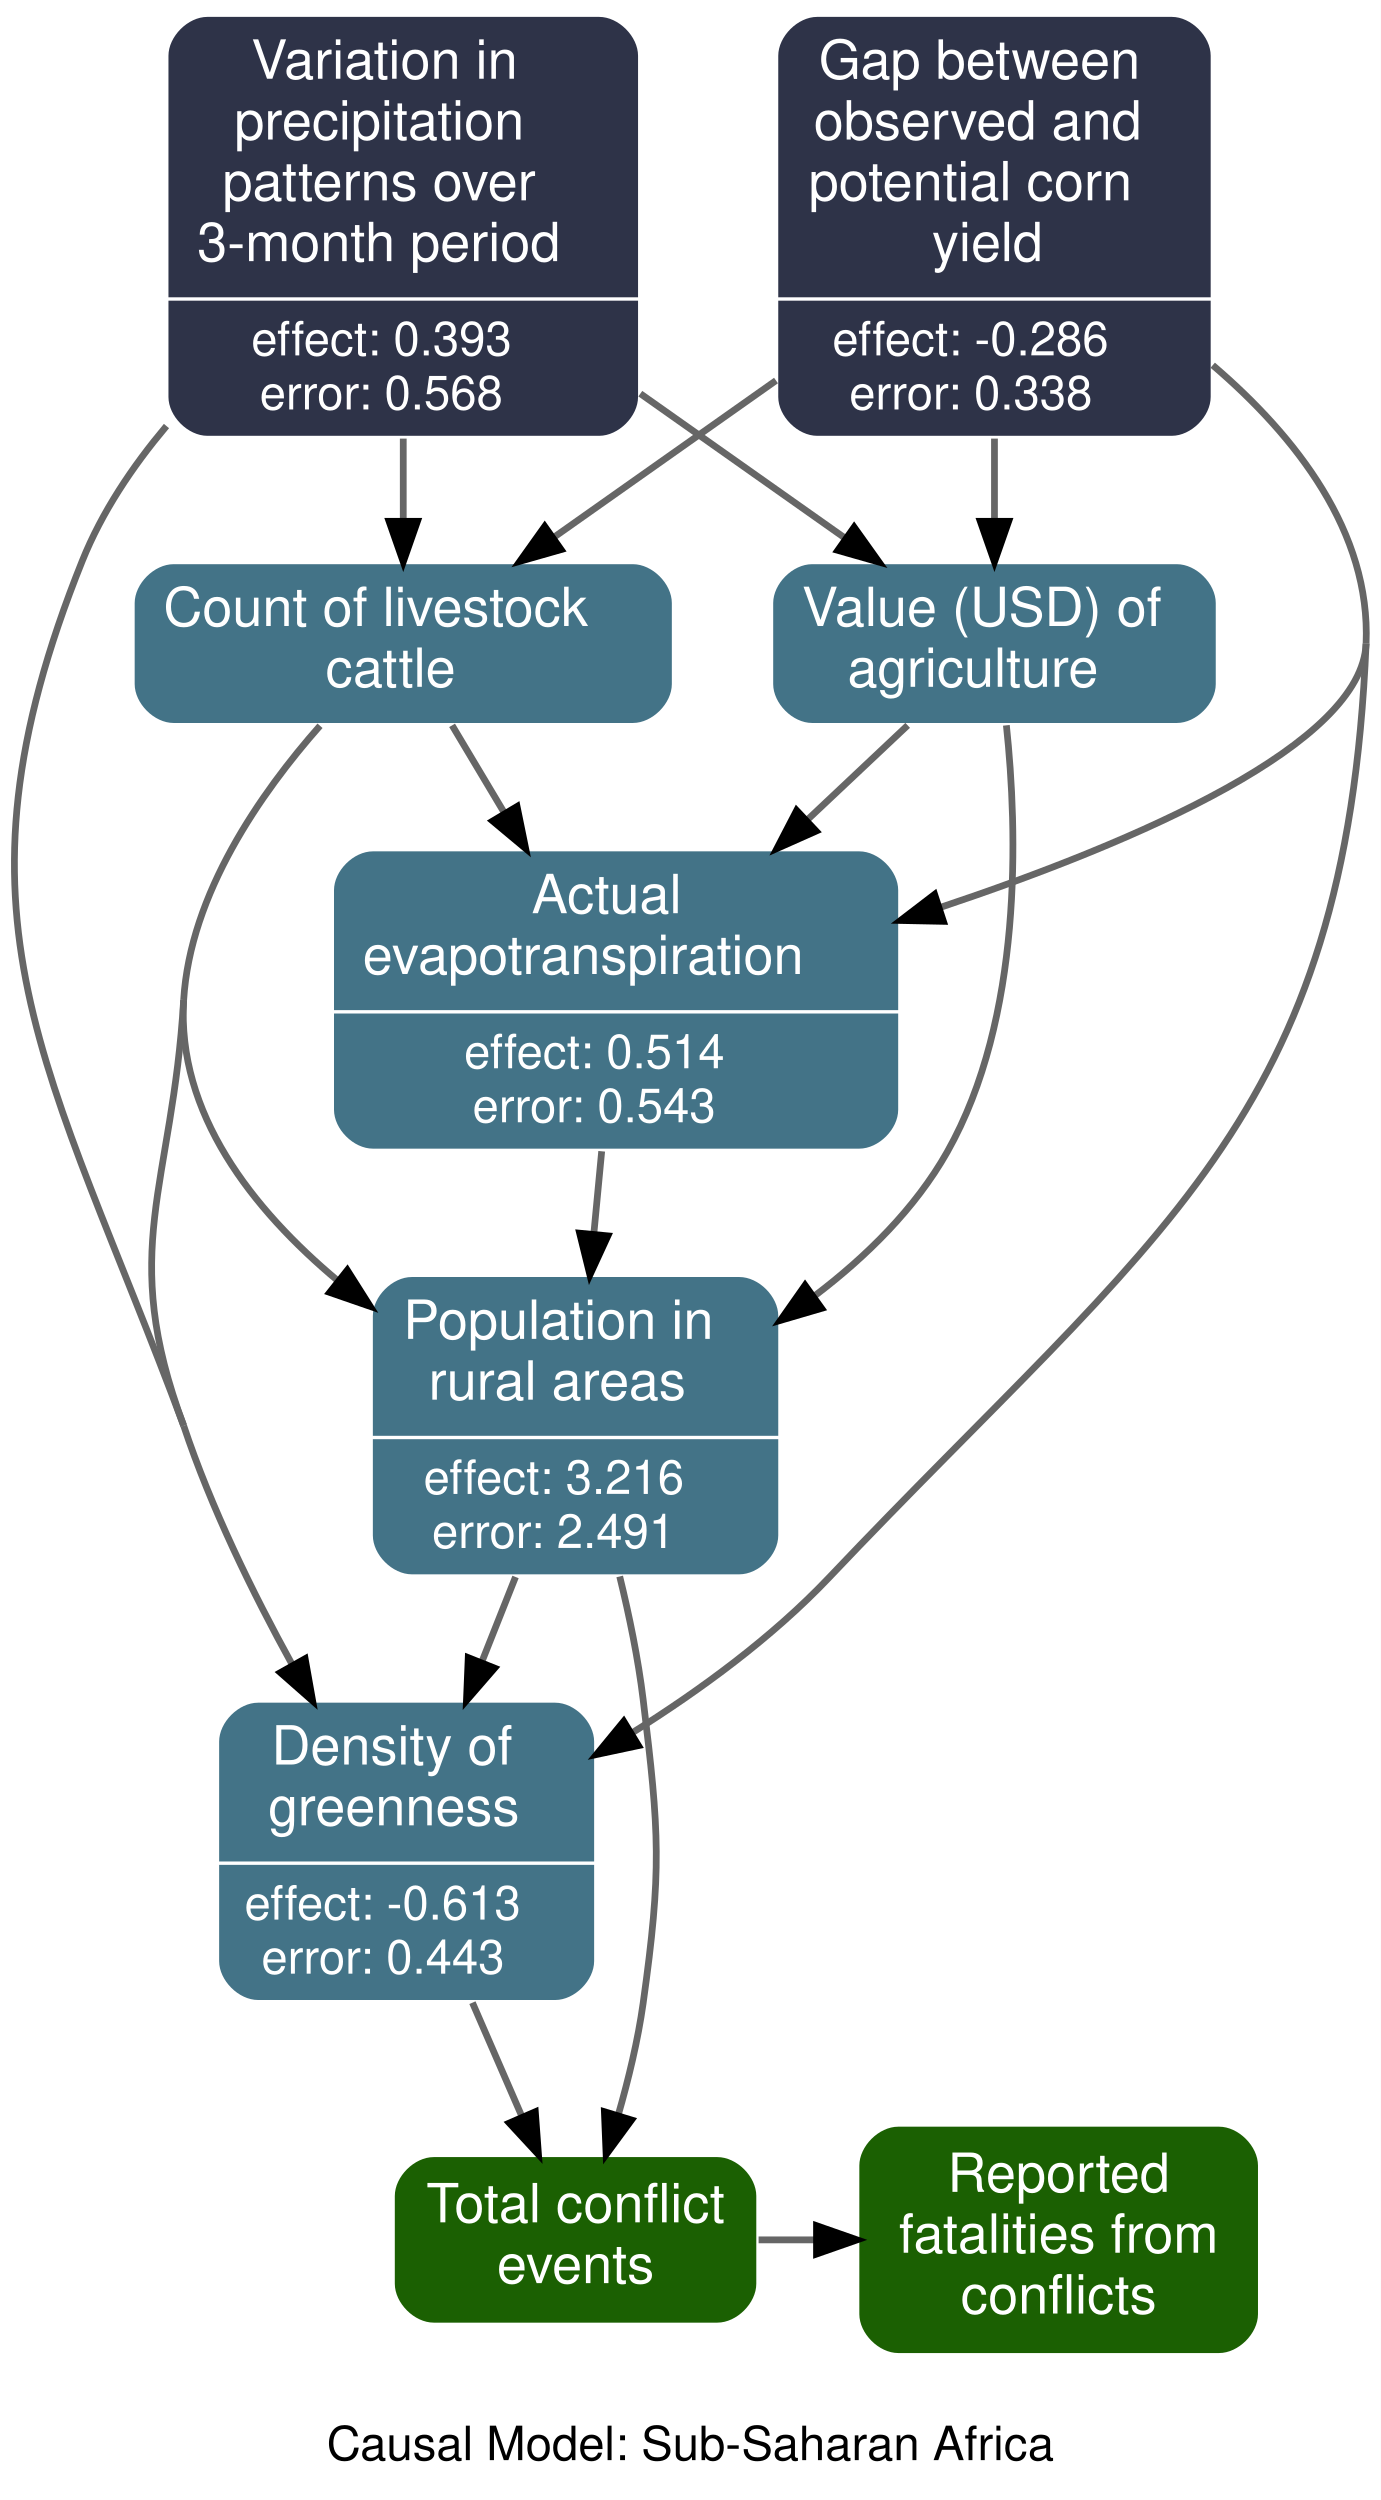
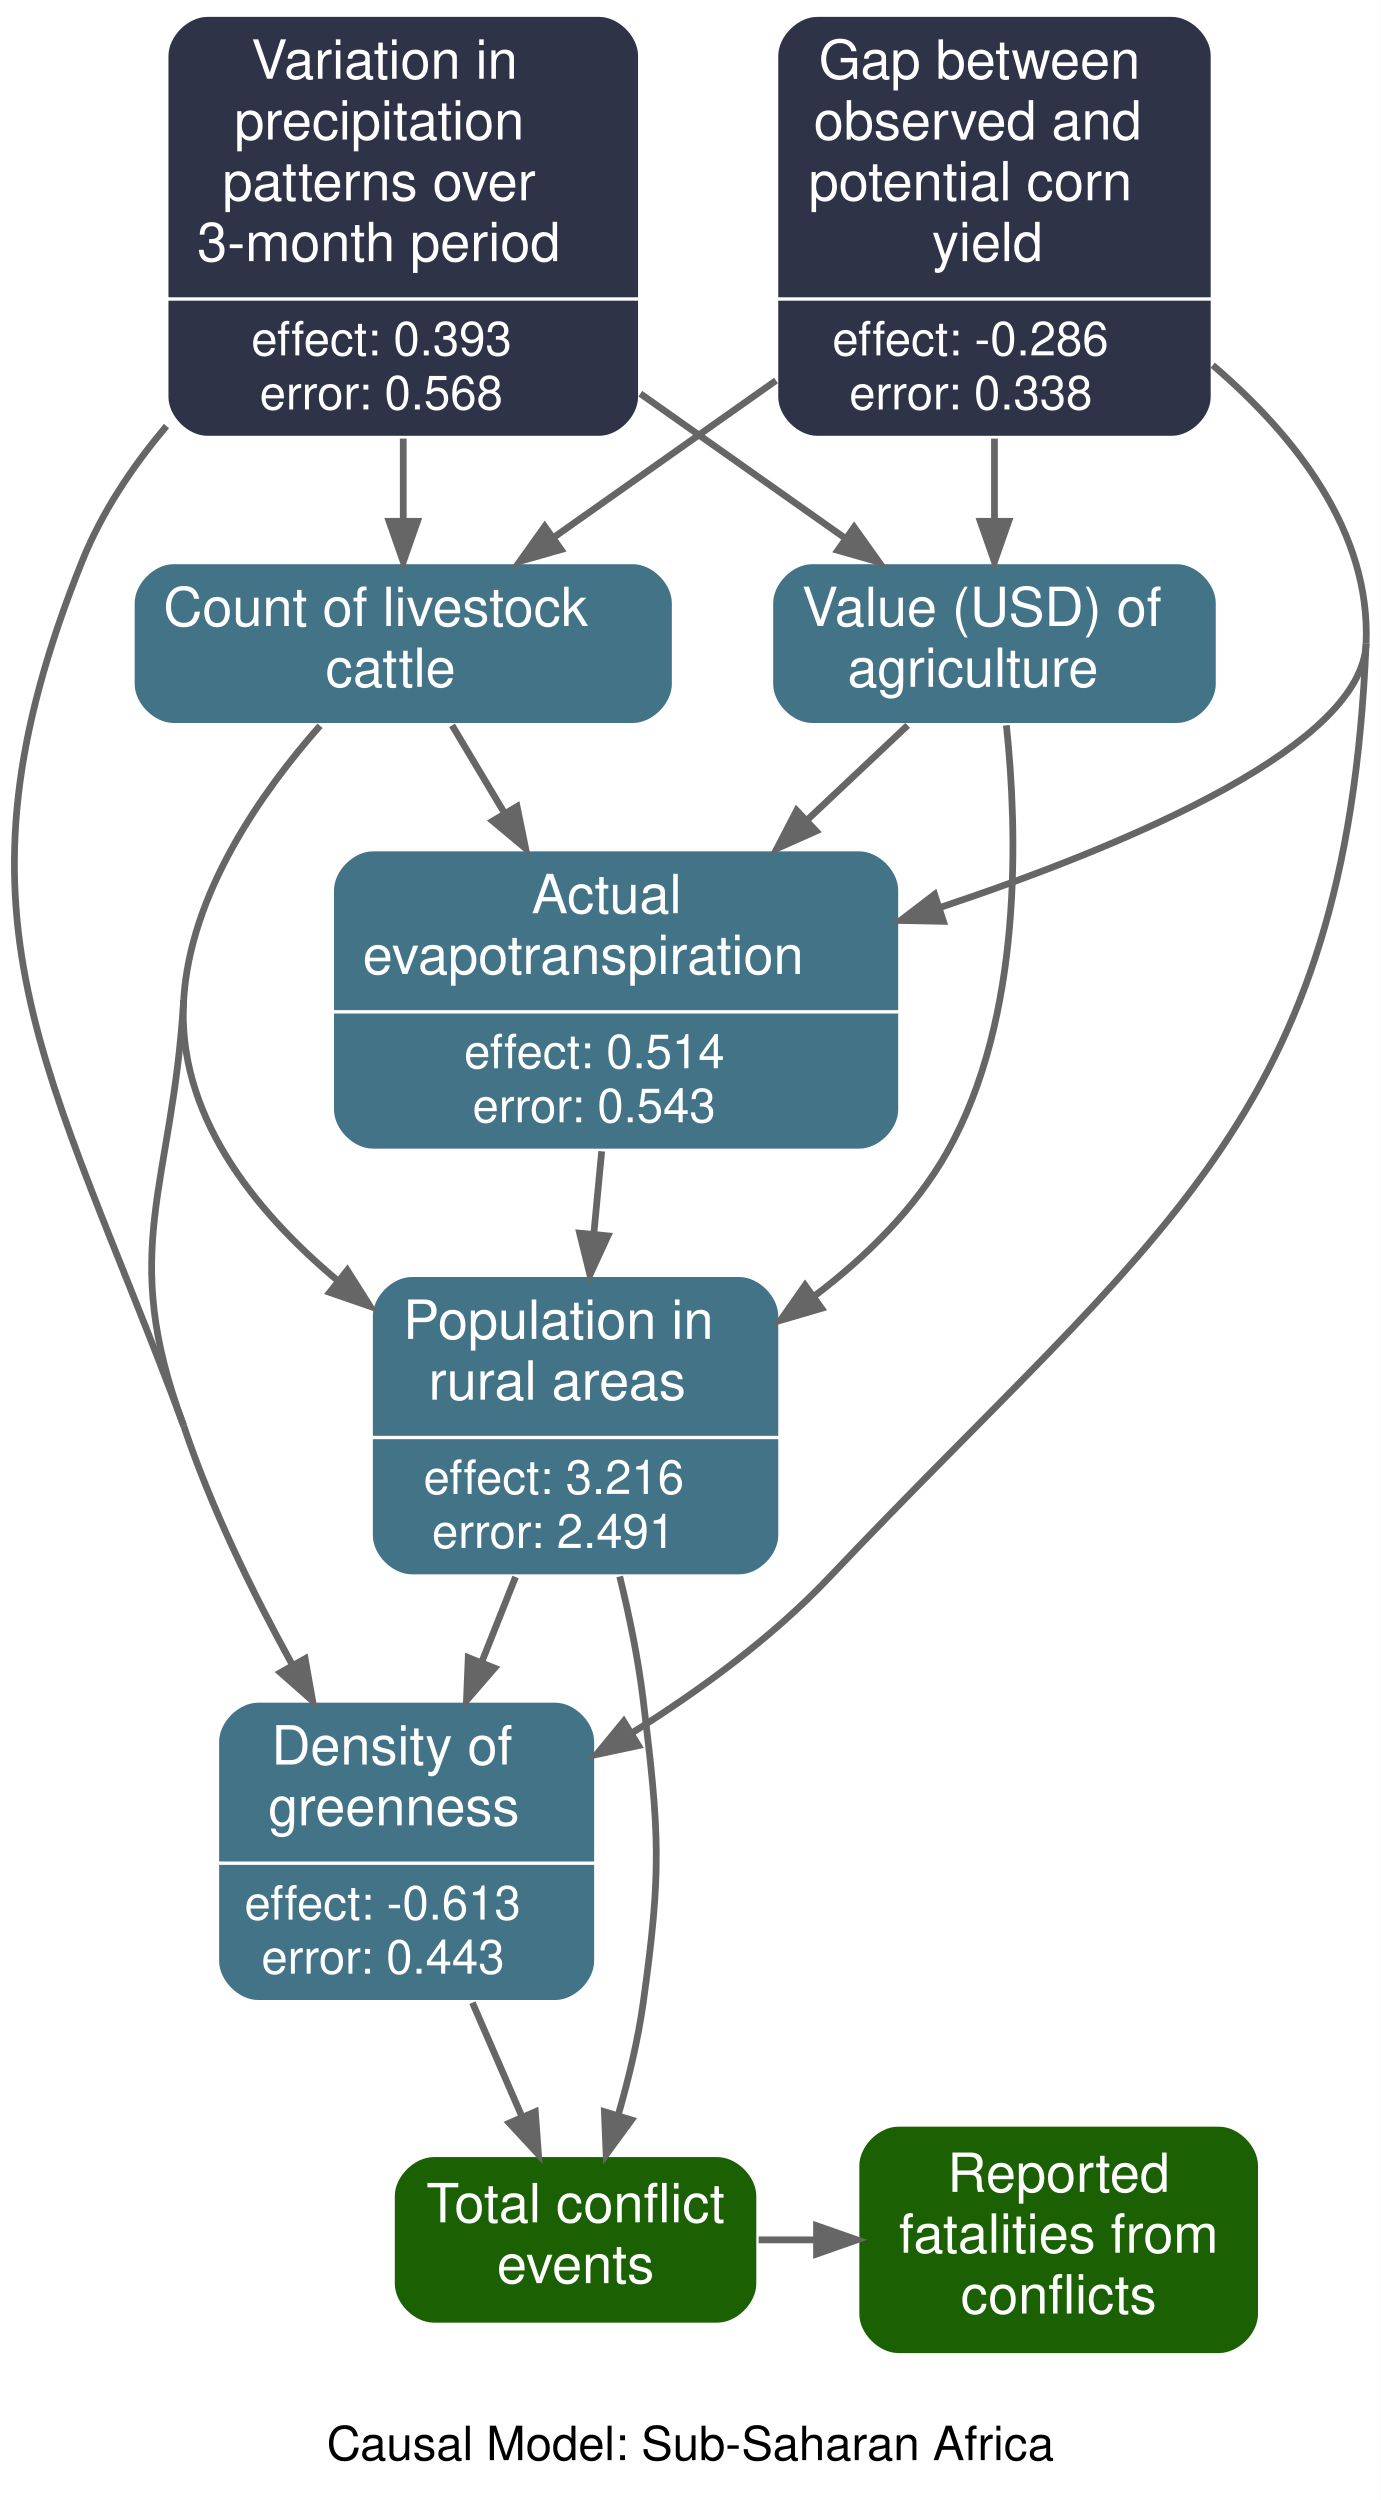
<svg xmlns="http://www.w3.org/2000/svg" width="" height="" viewBox="0.00 0.00 408.71 740.00" preserveAspectRatio="xMinYMin">
  <g id="graph0" class="graph" transform="scale(1 1) rotate(0) translate(4 736)">
    <polygon fill="#ffffff" stroke="transparent" points="-4,4 -4,-736 404.707,-736 404.707,4 -4,4" />
    <text text-anchor="middle" x="200.353" y="-7.8" font-family="Helvetica, Arial, sans-serif" font-size="14.00" fill="#000000">Causal Model: Sub-Saharan Africa</text>
    <g id="node1" class="node rankB">
      <path fill="none" stroke="#000000" d="M106.364,-395.5C106.364,-395.5 250.363,-395.5 250.363,-395.5 256.363,-395.5 262.363,-401.5 262.363,-407.5 262.363,-407.5 262.363,-472.5 262.363,-472.5 262.363,-478.5 256.363,-484.5 250.363,-484.5 250.363,-484.5 106.364,-484.5 106.364,-484.5 100.364,-484.5 94.364,-478.5 94.364,-472.5 94.364,-472.5 94.364,-407.5 94.364,-407.5 94.364,-401.5 100.364,-395.5 106.364,-395.5" />
      <text text-anchor="start" x="153.363" y="-465.7" font-family="Helvetica, Arial, sans-serif" font-size="16.00" fill="#000000">Actual</text>
      <text text-anchor="start" x="103.364" y="-447.7" font-family="Helvetica, Arial, sans-serif" font-size="16.00" fill="#000000">evapotranspiration</text>
      <polyline fill="none" stroke="#000000" points="94.364,-436.5 262.363,-436.5 " />
      <text text-anchor="start" x="133.363" y="-419.8" font-family="Helvetica, Arial, sans-serif" font-size="14.00" fill="#000000">effect: 0.514</text>
      <text text-anchor="start" x="135.863" y="-403.8" font-family="Helvetica, Arial, sans-serif" font-size="14.00" fill="#000000">error: 0.543</text>
    </g>
    <g id="node6" class="node rankB">
      <path fill="none" stroke="#000000" d="M117.864,-269.5C117.864,-269.5 214.863,-269.5 214.863,-269.5 220.863,-269.5 226.863,-275.5 226.863,-281.5 226.863,-281.5 226.863,-346.5 226.863,-346.5 226.863,-352.5 220.863,-358.5 214.863,-358.5 214.863,-358.5 117.864,-358.5 117.864,-358.5 111.864,-358.5 105.864,-352.5 105.864,-346.5 105.864,-346.5 105.864,-281.5 105.864,-281.5 105.864,-275.5 111.864,-269.5 117.864,-269.5" />
      <text text-anchor="start" x="115.364" y="-339.7" font-family="Helvetica, Arial, sans-serif" font-size="16.00" fill="#000000">Population in</text>
      <text text-anchor="start" x="122.864" y="-321.7" font-family="Helvetica, Arial, sans-serif" font-size="16.00" fill="#000000">rural areas</text>
      <polyline fill="none" stroke="#000000" points="105.864,-310.5 226.863,-310.5 " />
      <text text-anchor="start" x="121.364" y="-293.8" font-family="Helvetica, Arial, sans-serif" font-size="14.00" fill="#000000">effect: 3.216</text>
      <text text-anchor="start" x="123.864" y="-277.8" font-family="Helvetica, Arial, sans-serif" font-size="14.00" fill="#000000">error: 2.491</text>
    </g>
    <g id="edge1" class="edge">
-       <path fill="none" stroke="#000000" stroke-width="2" d="M174.099,-395.222C173.347,-387.331 172.556,-379.022 171.778,-370.853" />
-       <polygon fill="#000000" stroke="#000000" stroke-width="2" points="175.933,-370.181 170.614,-358.634 167.571,-370.978 175.933,-370.181" />
+       <path fill="none" stroke="#666666" stroke-width="2" d="M174.099,-395.222C173.347,-387.331 172.556,-379.022 171.778,-370.853" />
+       <polygon fill="#666666" stroke="#666666" stroke-width="2" points="175.933,-370.181 170.614,-358.634 167.571,-370.978 175.933,-370.181" />
    </g>
    <g id="node2" class="node rankB">
      <path fill="none" stroke="#000000" d="M47.364,-521.5C47.364,-521.5 183.363,-521.5 183.363,-521.5 189.363,-521.5 195.363,-527.5 195.363,-533.5 195.363,-533.5 195.363,-557.5 195.363,-557.5 195.363,-563.5 189.363,-569.5 183.363,-569.5 183.363,-569.5 47.364,-569.5 47.364,-569.5 41.364,-569.5 35.364,-563.5 35.364,-557.5 35.364,-557.5 35.364,-533.5 35.364,-533.5 35.364,-527.5 41.364,-521.5 47.364,-521.5" />
      <text text-anchor="start" x="44.364" y="-550.7" font-family="Helvetica, Arial, sans-serif" font-size="16.00" fill="#000000">Count of livestock</text>
      <text text-anchor="start" x="92.364" y="-532.7" font-family="Helvetica, Arial, sans-serif" font-size="16.00" fill="#000000">cattle</text>
    </g>
    <g id="edge2" class="edge">
-       <path fill="none" stroke="#000000" stroke-width="2" d="M129.817,-521.296C134.515,-513.429 139.937,-504.349 145.418,-495.171" />
-       <polygon fill="#000000" stroke="#000000" stroke-width="2" points="149.049,-497.283 151.595,-484.826 141.837,-492.976 149.049,-497.283" />
+       <path fill="none" stroke="#666666" stroke-width="2" d="M129.817,-521.296C134.515,-513.429 139.937,-504.349 145.418,-495.171" />
+       <polygon fill="#666666" stroke="#666666" stroke-width="2" points="149.049,-497.283 151.595,-484.826 141.837,-492.976 149.049,-497.283" />
    </g>
    <g id="edge3" class="edge">
-       <path fill="none" stroke="#000000" stroke-width="2" d="M50.364,-440C48.342,-406.562 70.567,-378.152 96.088,-356.82" />
-       <polygon fill="#000000" stroke="#000000" stroke-width="2" points="98.802,-360.028 105.601,-349.285 93.587,-353.443 98.802,-360.028" />
+       <path fill="none" stroke="#666666" stroke-width="2" d="M50.364,-440C48.342,-406.562 70.567,-378.152 96.088,-356.82" />
+       <polygon fill="#666666" stroke="#666666" stroke-width="2" points="98.802,-360.028 105.601,-349.285 93.587,-353.443 98.802,-360.028" />
    </g>
    <g id="node7" class="node rankB">
      <path fill="none" stroke="#000000" d="M72.364,-143.5C72.364,-143.5 160.363,-143.5 160.363,-143.5 166.363,-143.5 172.363,-149.5 172.363,-155.5 172.363,-155.5 172.363,-220.5 172.363,-220.5 172.363,-226.5 166.363,-232.5 160.363,-232.5 160.363,-232.5 72.364,-232.5 72.364,-232.5 66.364,-232.5 60.364,-226.5 60.364,-220.5 60.364,-220.5 60.364,-155.5 60.364,-155.5 60.364,-149.5 66.364,-143.5 72.364,-143.5" />
      <text text-anchor="start" x="76.364" y="-213.7" font-family="Helvetica, Arial, sans-serif" font-size="16.00" fill="#000000">Density of</text>
      <text text-anchor="start" x="75.364" y="-195.7" font-family="Helvetica, Arial, sans-serif" font-size="16.00" fill="#000000">greenness</text>
      <polyline fill="none" stroke="#000000" points="60.364,-184.5 172.363,-184.5 " />
      <text text-anchor="start" x="68.364" y="-167.8" font-family="Helvetica, Arial, sans-serif" font-size="14.00" fill="#000000">effect: -0.613</text>
      <text text-anchor="start" x="73.364" y="-151.8" font-family="Helvetica, Arial, sans-serif" font-size="14.00" fill="#000000">error: 0.443</text>
    </g>
    <g id="edge4" class="edge">
-       <path fill="none" stroke="#000000" stroke-width="2" d="M90.724,-521.169C73.134,-501.258 52.259,-471.352 50.364,-440" />
-       <path fill="none" stroke="#000000" stroke-width="2" d="M50.364,-440C46.984,-384.102 30.833,-366.484 50.364,-314" />
+       <path fill="none" stroke="#666666" stroke-width="2" d="M90.724,-521.169C73.134,-501.258 52.259,-471.352 50.364,-440" />
+       <path fill="none" stroke="#666666" stroke-width="2" d="M50.364,-440C46.984,-384.102 30.833,-366.484 50.364,-314" />
    </g>
    <g id="node3" class="node rankA">
      <path fill="none" stroke="#000000" d="M57.364,-606.5C57.364,-606.5 173.363,-606.5 173.363,-606.5 179.363,-606.5 185.363,-612.5 185.363,-618.5 185.363,-618.5 185.363,-719.5 185.363,-719.5 185.363,-725.5 179.363,-731.5 173.363,-731.5 173.363,-731.5 57.364,-731.5 57.364,-731.5 51.364,-731.5 45.364,-725.5 45.364,-719.5 45.364,-719.5 45.364,-618.5 45.364,-618.5 45.364,-612.5 51.364,-606.5 57.364,-606.5" />
      <text text-anchor="start" x="70.364" y="-712.7" font-family="Helvetica, Arial, sans-serif" font-size="16.00" fill="#000000">Variation in</text>
      <text text-anchor="start" x="65.364" y="-694.7" font-family="Helvetica, Arial, sans-serif" font-size="16.00" fill="#000000">precipitation</text>
      <text text-anchor="start" x="61.864" y="-676.7" font-family="Helvetica, Arial, sans-serif" font-size="16.00" fill="#000000">patterns over</text>
      <text text-anchor="start" x="54.364" y="-658.7" font-family="Helvetica, Arial, sans-serif" font-size="16.00" fill="#000000">3-month period</text>
      <polyline fill="none" stroke="#000000" points="45.364,-647.5 185.363,-647.5 " />
      <text text-anchor="start" x="70.364" y="-630.8" font-family="Helvetica, Arial, sans-serif" font-size="14.00" fill="#000000">effect: 0.393</text>
      <text text-anchor="start" x="72.864" y="-614.8" font-family="Helvetica, Arial, sans-serif" font-size="14.00" fill="#000000">error: 0.568</text>
    </g>
    <g id="edge5" class="edge">
-       <path fill="none" stroke="#000000" stroke-width="2" d="M115.364,-606.165C115.364,-597.843 115.364,-589.547 115.364,-581.883" />
-       <polygon fill="#000000" stroke="#000000" stroke-width="2" points="119.564,-581.687 115.364,-569.687 111.164,-581.687 119.564,-581.687" />
+       <path fill="none" stroke="#666666" stroke-width="2" d="M115.364,-606.165C115.364,-597.843 115.364,-589.547 115.364,-581.883" />
+       <polygon fill="#666666" stroke="#666666" stroke-width="2" points="119.564,-581.687 115.364,-569.687 111.164,-581.687 119.564,-581.687" />
    </g>
    <g id="node4" class="node rankB">
      <path fill="none" stroke="#000000" d="M236.363,-521.5C236.363,-521.5 344.363,-521.5 344.363,-521.5 350.363,-521.5 356.363,-527.5 356.363,-533.5 356.363,-533.5 356.363,-557.5 356.363,-557.5 356.363,-563.5 350.363,-569.5 344.363,-569.5 344.363,-569.5 236.363,-569.5 236.363,-569.5 230.363,-569.5 224.363,-563.5 224.363,-557.5 224.363,-557.5 224.363,-533.5 224.363,-533.5 224.363,-527.5 230.363,-521.5 236.363,-521.5" />
      <text text-anchor="start" x="233.363" y="-550.7" font-family="Helvetica, Arial, sans-serif" font-size="16.00" fill="#000000">Value (USD) of</text>
      <text text-anchor="start" x="246.863" y="-532.7" font-family="Helvetica, Arial, sans-serif" font-size="16.00" fill="#000000">agriculture</text>
    </g>
    <g id="edge6" class="edge">
-       <path fill="none" stroke="#000000" stroke-width="2" d="M185.534,-619.479C206.074,-604.984 227.94,-589.553 246.359,-576.555" />
-       <polygon fill="#000000" stroke="#000000" stroke-width="2" points="248.824,-579.956 256.206,-569.605 243.98,-573.093 248.824,-579.956" />
+       <path fill="none" stroke="#666666" stroke-width="2" d="M185.534,-619.479C206.074,-604.984 227.94,-589.553 246.359,-576.555" />
+       <polygon fill="#666666" stroke="#666666" stroke-width="2" points="248.824,-579.956 256.206,-569.605 243.98,-573.093 248.824,-579.956" />
    </g>
    <g id="edge7" class="edge">
-       <path fill="none" stroke="#000000" stroke-width="2" d="M45.275,-609.895C35.109,-597.818 26.141,-584.365 20.363,-570 -22.382,-463.717 10.411,-421.364 50.364,-314" />
-       <path fill="none" stroke="#000000" stroke-width="2" d="M50.364,-314C58.45,-289.751 70.788,-264.512 82.617,-243.048" />
-       <polygon fill="#000000" stroke="#000000" stroke-width="2" points="86.319,-245.032 88.546,-232.515 78.999,-240.912 86.319,-245.032" />
+       <path fill="none" stroke="#666666" stroke-width="2" d="M45.275,-609.895C35.109,-597.818 26.141,-584.365 20.363,-570 -22.382,-463.717 10.411,-421.364 50.364,-314" />
+       <path fill="none" stroke="#666666" stroke-width="2" d="M50.364,-314C58.45,-289.751 70.788,-264.512 82.617,-243.048" />
+       <polygon fill="#666666" stroke="#666666" stroke-width="2" points="86.319,-245.032 88.546,-232.515 78.999,-240.912 86.319,-245.032" />
    </g>
    <g id="edge8" class="edge">
-       <path fill="none" stroke="#000000" stroke-width="2" d="M264.668,-521.296C255.687,-512.836 245.218,-502.975 234.732,-493.097" />
-       <polygon fill="#000000" stroke="#000000" stroke-width="2" points="237.566,-489.997 225.952,-484.826 231.807,-496.112 237.566,-489.997" />
+       <path fill="none" stroke="#666666" stroke-width="2" d="M264.668,-521.296C255.687,-512.836 245.218,-502.975 234.732,-493.097" />
+       <polygon fill="#666666" stroke="#666666" stroke-width="2" points="237.566,-489.997 225.952,-484.826 231.807,-496.112 237.566,-489.997" />
    </g>
    <g id="edge9" class="edge">
-       <path fill="none" stroke="#000000" stroke-width="2" d="M293.889,-521.303C297.223,-489.992 298.829,-434.75 276.363,-395 266.935,-378.317 252.5,-364.096 237.158,-352.445" />
-       <polygon fill="#000000" stroke="#000000" stroke-width="2" points="239.19,-348.734 226.989,-345.159 234.298,-355.562 239.19,-348.734" />
+       <path fill="none" stroke="#666666" stroke-width="2" d="M293.889,-521.303C297.223,-489.992 298.829,-434.75 276.363,-395 266.935,-378.317 252.5,-364.096 237.158,-352.445" />
+       <polygon fill="#666666" stroke="#666666" stroke-width="2" points="239.19,-348.734 226.989,-345.159 234.298,-355.562 239.19,-348.734" />
    </g>
    <g id="node5" class="node rankA">
      <path fill="none" stroke="#000000" d="M237.863,-606.5C237.863,-606.5 342.863,-606.5 342.863,-606.5 348.863,-606.5 354.863,-612.5 354.863,-618.5 354.863,-618.5 354.863,-719.5 354.863,-719.5 354.863,-725.5 348.863,-731.5 342.863,-731.5 342.863,-731.5 237.863,-731.5 237.863,-731.5 231.863,-731.5 225.863,-725.5 225.863,-719.5 225.863,-719.5 225.863,-618.5 225.863,-618.5 225.863,-612.5 231.863,-606.5 237.863,-606.5" />
      <text text-anchor="start" x="238.363" y="-712.7" font-family="Helvetica, Arial, sans-serif" font-size="16.00" fill="#000000">Gap between</text>
      <text text-anchor="start" x="236.863" y="-694.7" font-family="Helvetica, Arial, sans-serif" font-size="16.00" fill="#000000">observed and</text>
      <text text-anchor="start" x="235.363" y="-676.7" font-family="Helvetica, Arial, sans-serif" font-size="16.00" fill="#000000">potential corn</text>
      <text text-anchor="start" x="271.863" y="-658.7" font-family="Helvetica, Arial, sans-serif" font-size="16.00" fill="#000000">yield</text>
      <polyline fill="none" stroke="#000000" points="225.863,-647.5 354.863,-647.5 " />
      <text text-anchor="start" x="242.363" y="-630.8" font-family="Helvetica, Arial, sans-serif" font-size="14.00" fill="#000000">effect: -0.286</text>
      <text text-anchor="start" x="247.363" y="-614.8" font-family="Helvetica, Arial, sans-serif" font-size="14.00" fill="#000000">error: 0.338</text>
    </g>
    <g id="edge10" class="edge">
-       <path fill="none" stroke="#000000" stroke-width="2" d="M354.963,-627.9C379.678,-606.764 401.736,-578.491 400.363,-545.5" />
-       <path fill="none" stroke="#000000" stroke-width="2" d="M400.363,-545.5C399.128,-515.81 333.53,-487.199 273.966,-467.281" />
-       <polygon fill="#000000" stroke="#000000" stroke-width="2" points="275.255,-463.284 262.544,-463.54 272.641,-471.267 275.255,-463.284" />
+       <path fill="none" stroke="#666666" stroke-width="2" d="M354.963,-627.9C379.678,-606.764 401.736,-578.491 400.363,-545.5" />
+       <path fill="none" stroke="#666666" stroke-width="2" d="M400.363,-545.5C399.128,-515.81 333.53,-487.199 273.966,-467.281" />
+       <polygon fill="#666666" stroke="#666666" stroke-width="2" points="275.255,-463.284 262.544,-463.54 272.641,-471.267 275.255,-463.284" />
    </g>
    <g id="edge11" class="edge">
-       <path fill="none" stroke="#000000" stroke-width="2" d="M225.697,-623.364C203.808,-607.917 179.87,-591.023 159.901,-576.931" />
-       <polygon fill="#000000" stroke="#000000" stroke-width="2" points="162.079,-573.327 149.853,-569.84 157.236,-580.19 162.079,-573.327" />
+       <path fill="none" stroke="#666666" stroke-width="2" d="M225.697,-623.364C203.808,-607.917 179.87,-591.023 159.901,-576.931" />
+       <polygon fill="#666666" stroke="#666666" stroke-width="2" points="162.079,-573.327 149.853,-569.84 157.236,-580.19 162.079,-573.327" />
    </g>
    <g id="edge12" class="edge">
-       <path fill="none" stroke="#000000" stroke-width="2" d="M290.363,-606.165C290.363,-597.843 290.363,-589.547 290.363,-581.883" />
-       <polygon fill="#000000" stroke="#000000" stroke-width="2" points="294.564,-581.687 290.363,-569.687 286.164,-581.687 294.564,-581.687" />
+       <path fill="none" stroke="#666666" stroke-width="2" d="M290.363,-606.165C290.363,-597.843 290.363,-589.547 290.363,-581.883" />
+       <polygon fill="#666666" stroke="#666666" stroke-width="2" points="294.564,-581.687 290.363,-569.687 286.164,-581.687 294.564,-581.687" />
    </g>
    <g id="edge13" class="edge">
-       <path fill="none" stroke="#000000" stroke-width="2" d="M400.363,-545.5C394.472,-403.864 338.906,-371.864 241.363,-269 224.62,-251.343 203.297,-235.723 183.023,-223.028" />
-       <polygon fill="#000000" stroke="#000000" stroke-width="2" points="184.983,-219.304 172.547,-216.66 180.62,-226.482 184.983,-219.304" />
+       <path fill="none" stroke="#666666" stroke-width="2" d="M400.363,-545.5C394.472,-403.864 338.906,-371.864 241.363,-269 224.62,-251.343 203.297,-235.723 183.023,-223.028" />
+       <polygon fill="#666666" stroke="#666666" stroke-width="2" points="184.983,-219.304 172.547,-216.66 180.62,-226.482 184.983,-219.304" />
    </g>
    <g id="edge14" class="edge">
-       <path fill="none" stroke="#000000" stroke-width="2" d="M148.595,-269.222C145.353,-261.053 141.933,-252.435 138.581,-243.988" />
-       <polygon fill="#000000" stroke="#000000" stroke-width="2" points="142.405,-242.238 134.075,-232.633 134.597,-245.337 142.405,-242.238" />
+       <path fill="none" stroke="#666666" stroke-width="2" d="M148.595,-269.222C145.353,-261.053 141.933,-252.435 138.581,-243.988" />
+       <polygon fill="#666666" stroke="#666666" stroke-width="2" points="142.405,-242.238 134.075,-232.633 134.597,-245.337 142.405,-242.238" />
    </g>
    <g id="node8" class="node rankC">
      <path fill="none" stroke="#000000" d="M208.363,-98C208.363,-98 124.364,-98 124.364,-98 118.364,-98 112.364,-92 112.364,-86 112.364,-86 112.364,-60 112.364,-60 112.364,-54 118.364,-48 124.364,-48 124.364,-48 208.363,-48 208.363,-48 214.363,-48 220.363,-54 220.363,-60 220.363,-60 220.363,-86 220.363,-86 220.363,-92 214.363,-98 208.363,-98" />
      <text text-anchor="middle" x="166.363" y="-78.2" font-family="Helvetica, Arial, sans-serif" font-size="16.00" fill="#000000">Total conflict</text>
      <text text-anchor="middle" x="166.363" y="-60.2" font-family="Helvetica, Arial, sans-serif" font-size="16.00" fill="#000000">events</text>
    </g>
    <g id="edge15" class="edge">
-       <path fill="none" stroke="#000000" stroke-width="2" d="M179.431,-269.373C182.299,-257.645 184.912,-244.935 186.363,-233 191.193,-193.293 191.911,-182.613 186.363,-143 184.839,-132.114 182.042,-120.546 179.013,-110.015" />
-       <polygon fill="#000000" stroke="#000000" stroke-width="2" points="182.936,-108.482 175.413,-98.233 174.903,-110.936 182.936,-108.482" />
+       <path fill="none" stroke="#666666" stroke-width="2" d="M179.431,-269.373C182.299,-257.645 184.912,-244.935 186.363,-233 191.193,-193.293 191.911,-182.613 186.363,-143 184.839,-132.114 182.042,-120.546 179.013,-110.015" />
+       <polygon fill="#666666" stroke="#666666" stroke-width="2" points="182.936,-108.482 175.413,-98.233 174.903,-110.936 182.936,-108.482" />
    </g>
    <g id="edge16" class="edge">
-       <path fill="none" stroke="#000000" stroke-width="2" d="M135.838,-143.209C140.711,-132.001 145.879,-120.114 150.55,-109.371" />
-       <polygon fill="#000000" stroke="#000000" stroke-width="2" points="154.453,-110.928 155.386,-98.248 146.75,-107.579 154.453,-110.928" />
+       <path fill="none" stroke="#666666" stroke-width="2" d="M135.838,-143.209C140.711,-132.001 145.879,-120.114 150.55,-109.371" />
+       <polygon fill="#666666" stroke="#666666" stroke-width="2" points="154.453,-110.928 155.386,-98.248 146.75,-107.579 154.453,-110.928" />
    </g>
    <g id="node9" class="node rankC">
      <path fill="none" stroke="#000000" d="M356.863,-107C356.863,-107 261.863,-107 261.863,-107 255.863,-107 249.863,-101 249.863,-95 249.863,-95 249.863,-51 249.863,-51 249.863,-45 255.863,-39 261.863,-39 261.863,-39 356.863,-39 356.863,-39 362.863,-39 368.863,-45 368.863,-51 368.863,-51 368.863,-95 368.863,-95 368.863,-101 362.863,-107 356.863,-107" />
      <text text-anchor="middle" x="309.363" y="-87.2" font-family="Helvetica, Arial, sans-serif" font-size="16.00" fill="#000000">Reported</text>
      <text text-anchor="middle" x="309.363" y="-69.2" font-family="Helvetica, Arial, sans-serif" font-size="16.00" fill="#000000">fatalities from</text>
      <text text-anchor="middle" x="309.363" y="-51.2" font-family="Helvetica, Arial, sans-serif" font-size="16.00" fill="#000000">conflicts</text>
    </g>
    <g id="edge17" class="edge">
-       <path fill="none" stroke="#000000" stroke-width="2" d="M220.547,-73C226.163,-73 231.779,-73 237.395,-73" />
-       <polygon fill="#000000" stroke="#000000" stroke-width="2" points="237.69,-77.2 249.69,-73 237.69,-68.8 237.69,-77.2" />
+       <path fill="none" stroke="#666666" stroke-width="2" d="M220.547,-73C226.163,-73 231.779,-73 237.395,-73" />
+       <polygon fill="#666666" stroke="#666666" stroke-width="2" points="237.69,-77.2 249.69,-73 237.69,-68.8 237.69,-77.2" />
    </g>
  </g>
  <style>.node path {
  stroke: #fff;
}
.node text {
  fill: #fff;
}
.node polyline {
  stroke: #fff;
}
.rankA path {
  fill: #2e3348;
}
.rankB path {
  fill: #437387;
}
.rankC path {
  fill: #1b6002;
}
- .edge path {
-   stroke: #666;
- };
</style>
</svg>
